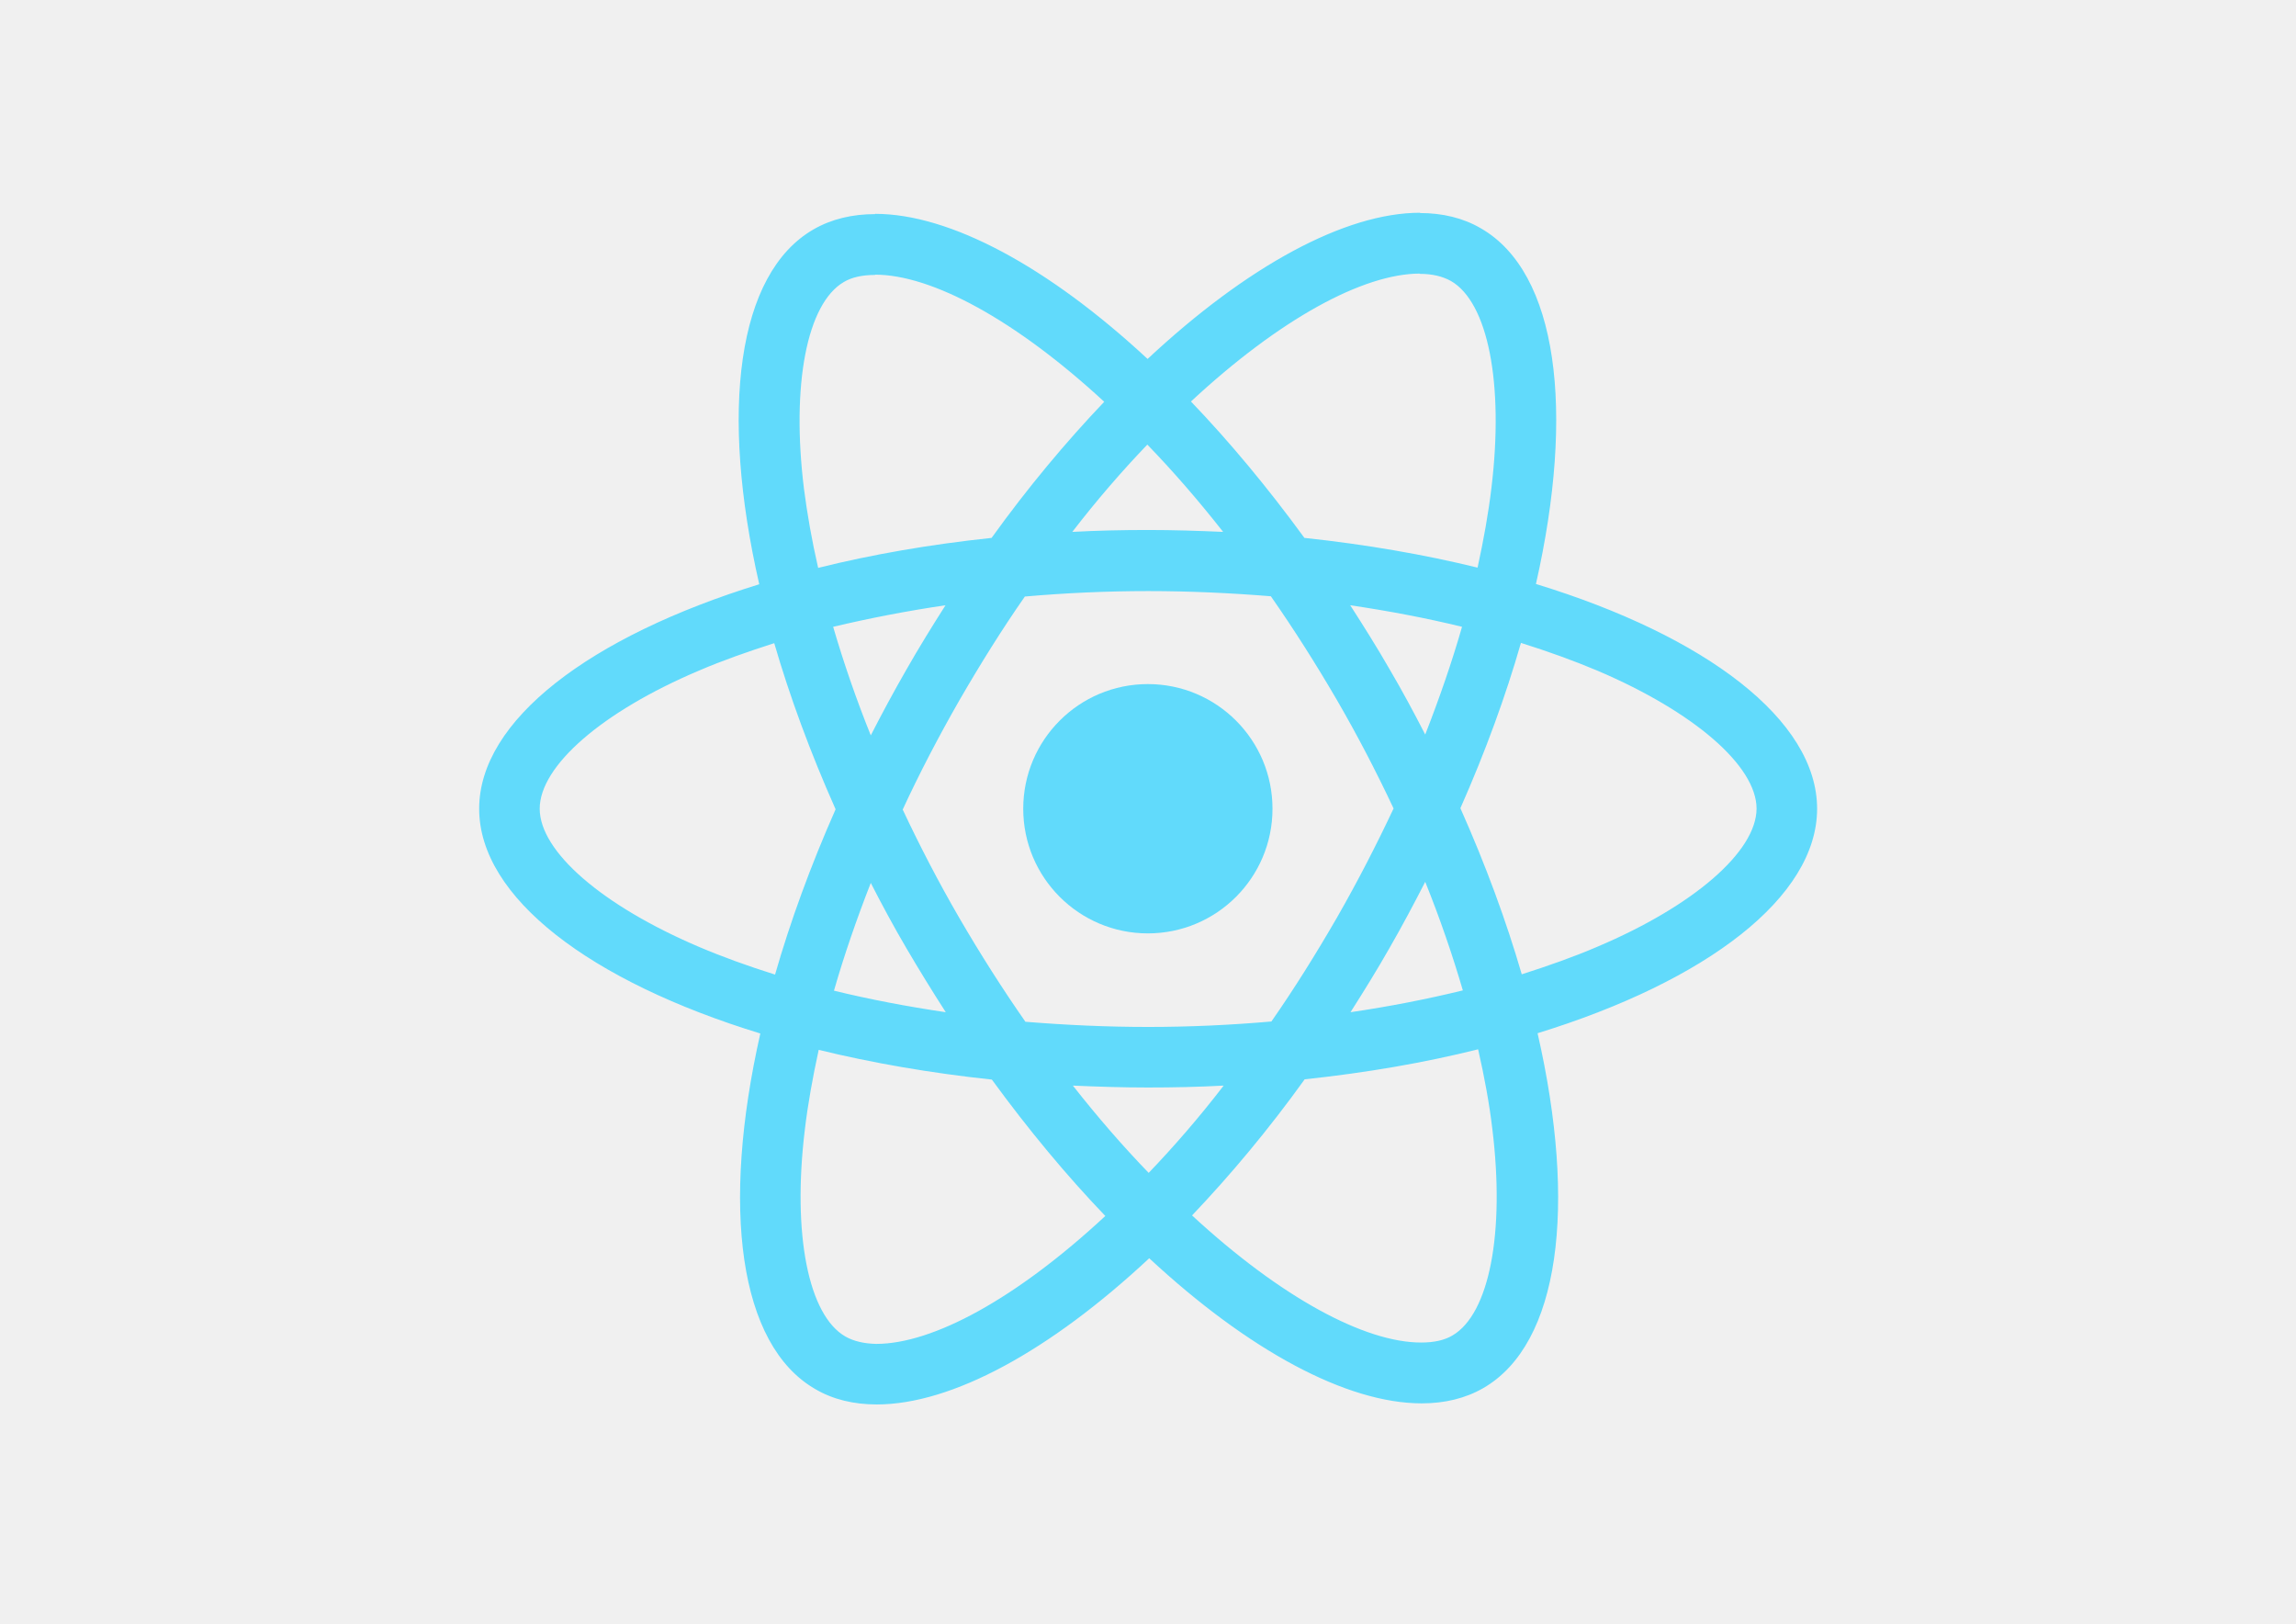
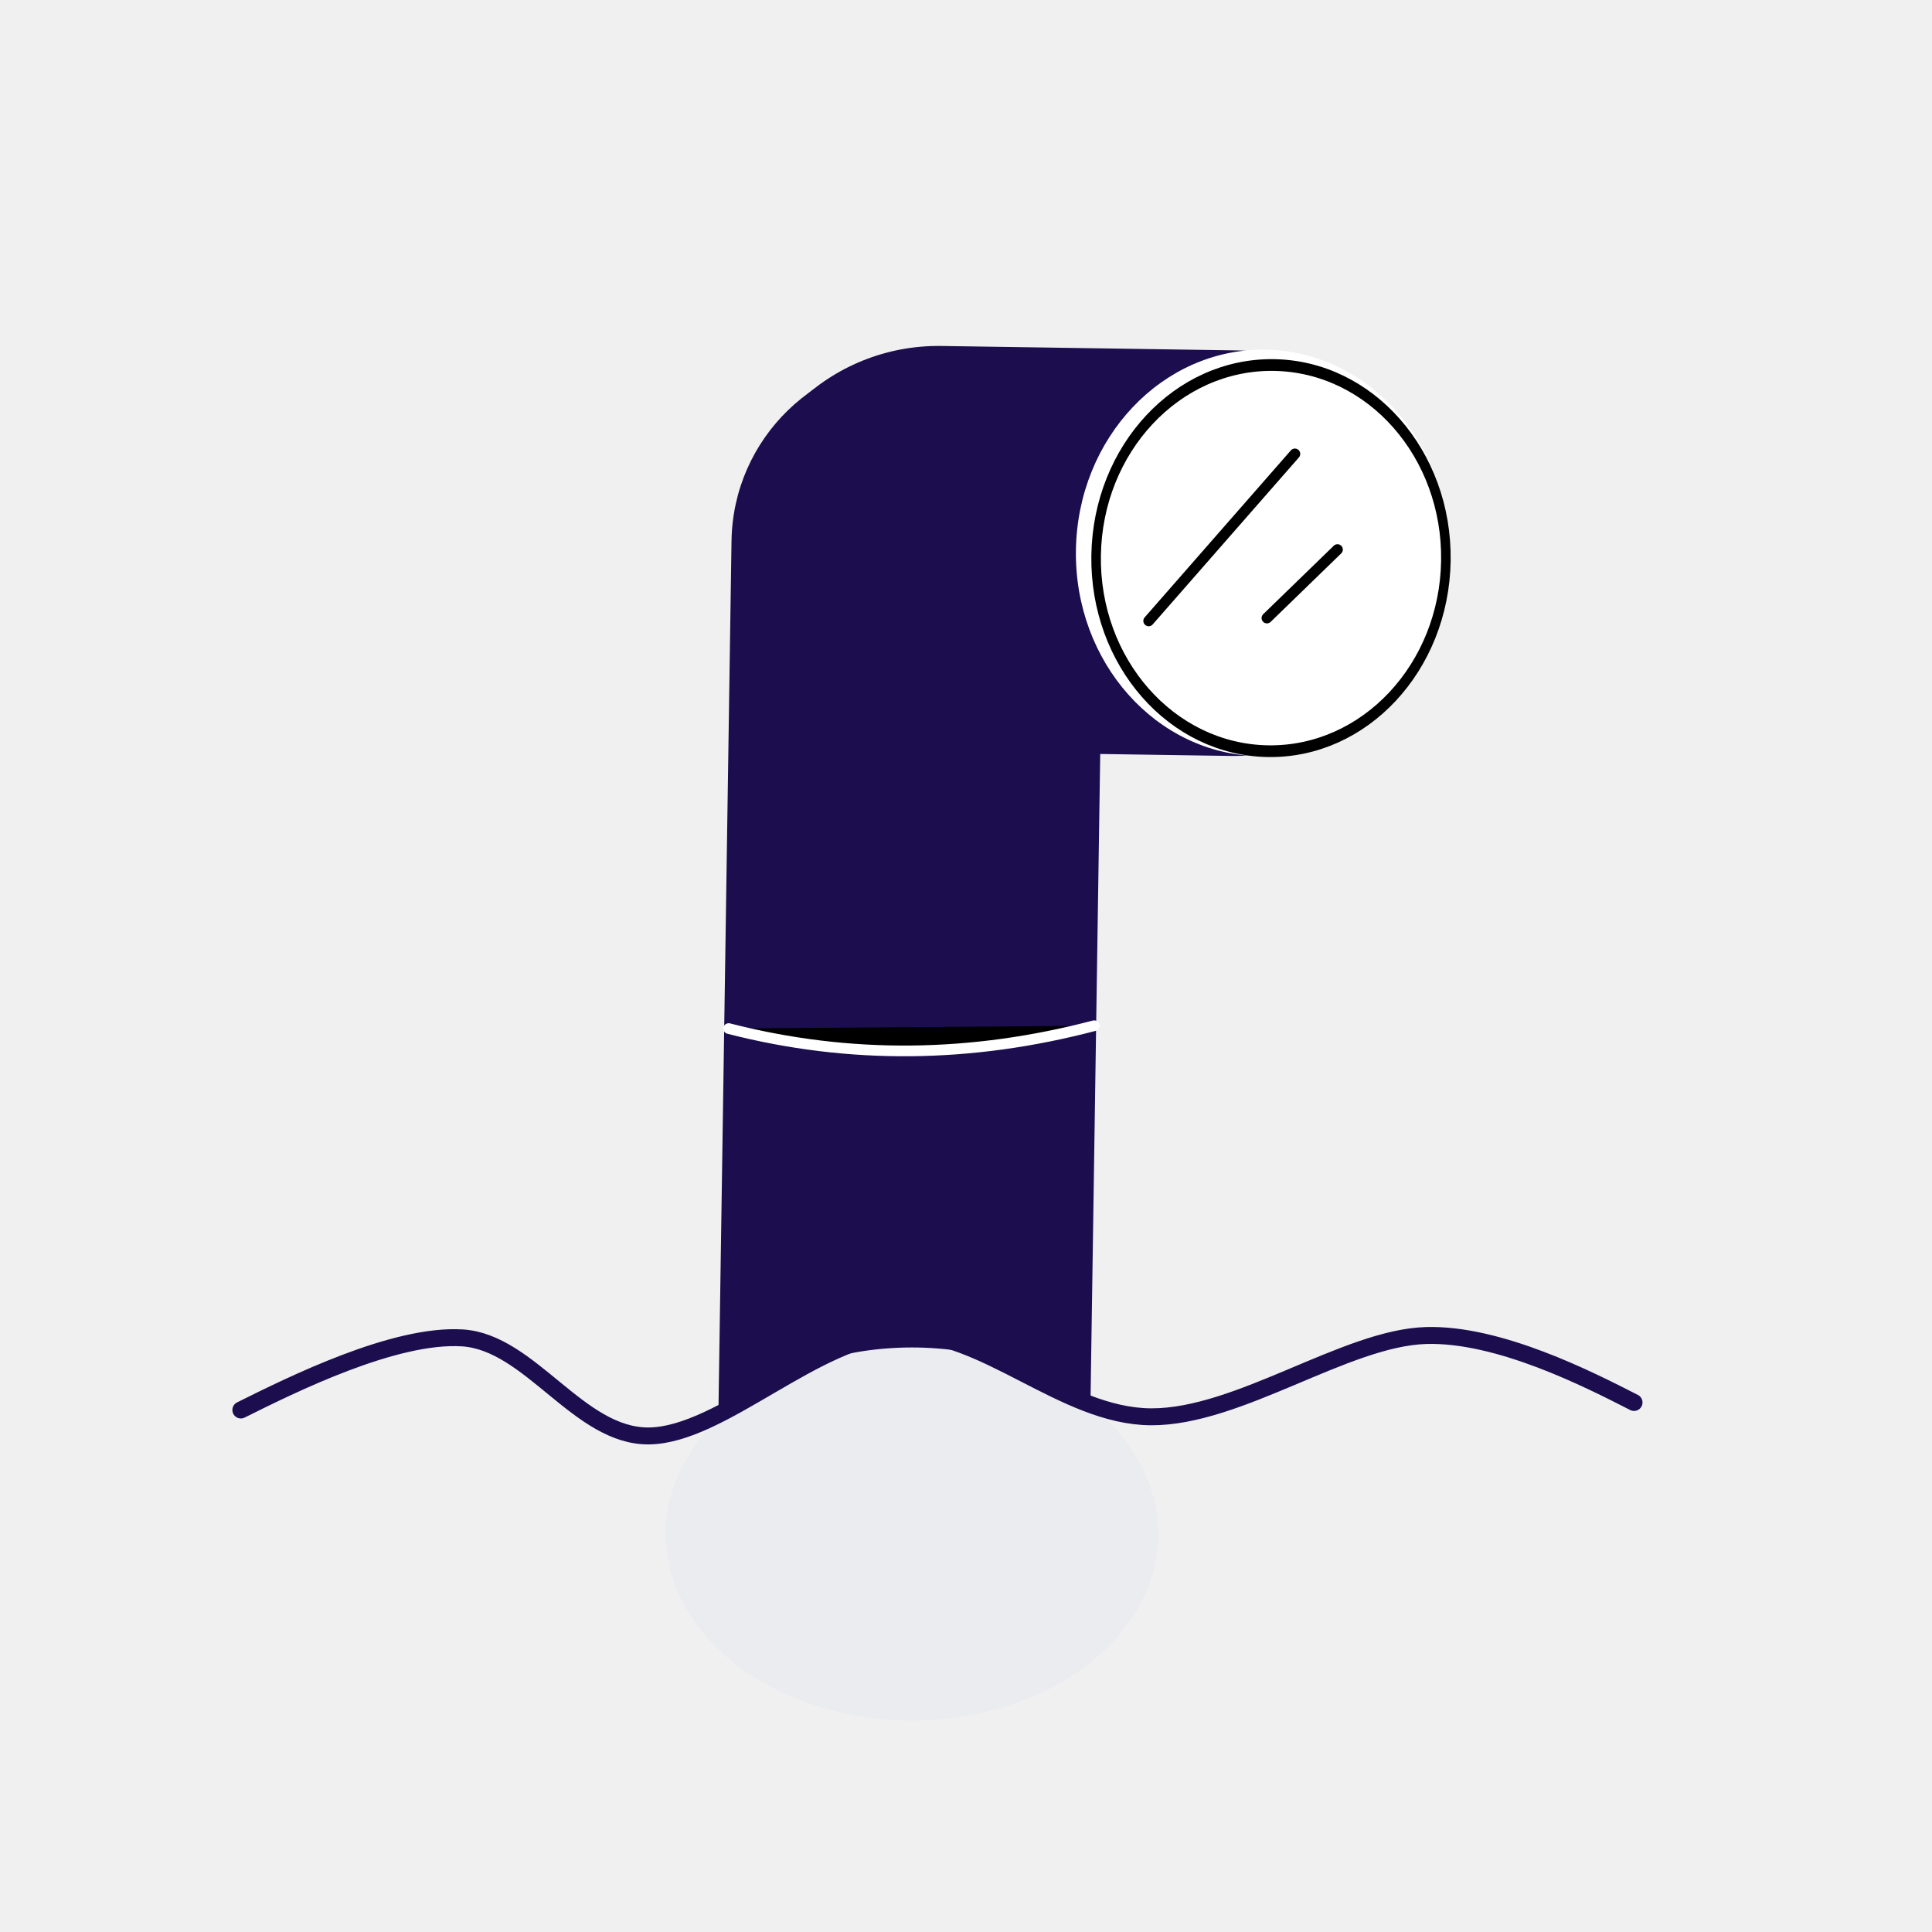
- <svg xmlns="http://www.w3.org/2000/svg" viewBox="0 0 841.9 595.3">
-   <g fill="#61DAFB">
-     <path d="M666.3 296.5c0-32.5-40.7-63.3-103.1-82.4 14.4-63.6 8-114.2-20.2-130.4-6.5-3.8-14.1-5.6-22.4-5.6v22.3c4.6 0 8.3.9 11.4 2.6 13.6 7.8 19.5 37.5 14.9 75.7-1.1 9.4-2.9 19.3-5.1 29.4-19.6-4.8-41-8.5-63.5-10.9-13.5-18.5-27.5-35.3-41.6-50 32.6-30.3 63.2-46.9 84-46.9V78c-27.5 0-63.5 19.6-99.9 53.6-36.4-33.8-72.4-53.2-99.9-53.2v22.3c20.7 0 51.4 16.5 84 46.6-14 14.7-28 31.4-41.3 49.9-22.6 2.4-44 6.1-63.6 11-2.3-10-4-19.7-5.2-29-4.7-38.2 1.1-67.9 14.6-75.8 3-1.8 6.9-2.6 11.5-2.6V78.5c-8.4 0-16 1.8-22.6 5.6-28.1 16.2-34.4 66.7-19.9 130.1-62.2 19.2-102.7 49.9-102.7 82.3 0 32.5 40.7 63.3 103.1 82.4-14.4 63.6-8 114.2 20.2 130.4 6.5 3.8 14.1 5.6 22.5 5.6 27.5 0 63.5-19.6 99.9-53.6 36.4 33.8 72.4 53.2 99.9 53.2 8.4 0 16-1.8 22.6-5.6 28.1-16.2 34.4-66.7 19.9-130.1 62-19.1 102.5-49.9 102.5-82.3zm-130.2-66.7c-3.7 12.9-8.3 26.2-13.5 39.5-4.1-8-8.4-16-13.1-24-4.6-8-9.5-15.8-14.4-23.4 14.2 2.1 27.9 4.7 41 7.9zm-45.8 106.5c-7.8 13.5-15.8 26.3-24.1 38.2-14.9 1.3-30 2-45.2 2-15.1 0-30.2-.7-45-1.9-8.3-11.9-16.4-24.6-24.2-38-7.6-13.1-14.5-26.4-20.8-39.8 6.2-13.4 13.2-26.8 20.7-39.9 7.8-13.5 15.8-26.3 24.1-38.2 14.9-1.3 30-2 45.2-2 15.1 0 30.2.7 45 1.9 8.3 11.9 16.4 24.6 24.2 38 7.6 13.1 14.5 26.4 20.8 39.8-6.3 13.4-13.2 26.8-20.7 39.9zm32.3-13c5.4 13.4 10 26.8 13.8 39.8-13.1 3.2-26.9 5.9-41.2 8 4.9-7.7 9.8-15.6 14.4-23.7 4.6-8 8.9-16.1 13-24.1zM421.2 430c-9.3-9.6-18.6-20.3-27.8-32 9 .4 18.2.7 27.5.7 9.4 0 18.7-.2 27.8-.7-9 11.7-18.3 22.4-27.5 32zm-74.4-58.9c-14.2-2.1-27.9-4.7-41-7.9 3.7-12.9 8.3-26.2 13.5-39.5 4.1 8 8.4 16 13.1 24 4.7 8 9.5 15.8 14.4 23.4zM420.7 163c9.3 9.6 18.6 20.3 27.8 32-9-.4-18.2-.7-27.5-.7-9.4 0-18.7.2-27.8.7 9-11.7 18.3-22.4 27.5-32zm-74 58.9c-4.9 7.7-9.8 15.6-14.4 23.7-4.6 8-8.9 16-13 24-5.4-13.4-10-26.8-13.8-39.8 13.1-3.1 26.9-5.8 41.2-7.9zm-90.5 125.2c-35.4-15.1-58.3-34.9-58.3-50.6 0-15.7 22.9-35.6 58.3-50.6 8.6-3.7 18-7 27.7-10.1 5.7 19.6 13.2 40 22.5 60.9-9.2 20.8-16.6 41.1-22.2 60.6-9.9-3.1-19.3-6.5-28-10.2zM310 490c-13.6-7.8-19.5-37.5-14.9-75.7 1.1-9.4 2.9-19.3 5.1-29.4 19.6 4.8 41 8.5 63.5 10.9 13.5 18.5 27.5 35.3 41.6 50-32.6 30.3-63.2 46.9-84 46.9-4.5-.1-8.3-1-11.3-2.7zm237.2-76.2c4.7 38.2-1.1 67.9-14.6 75.8-3 1.8-6.9 2.6-11.5 2.6-20.7 0-51.4-16.5-84-46.6 14-14.7 28-31.4 41.3-49.9 22.6-2.4 44-6.1 63.6-11 2.3 10.1 4.1 19.8 5.2 29.1zm38.5-66.7c-8.6 3.7-18 7-27.7 10.1-5.7-19.6-13.2-40-22.5-60.9 9.2-20.8 16.6-41.1 22.2-60.6 9.9 3.1 19.3 6.5 28.1 10.2 35.4 15.1 58.3 34.9 58.3 50.6-.1 15.7-23 35.6-58.4 50.6zM320.8 78.4z" />
-     <circle cx="420.9" cy="296.5" r="45.7" />
-     <path d="M520.5 78.1z" />
+ <svg xmlns="http://www.w3.org/2000/svg" width="100%" height="100%" viewBox="0 0 300 300" version="1.1" xml:space="preserve" style="fill-rule:evenodd;clip-rule:evenodd;stroke-linecap:round;stroke-linejoin:round;stroke-miterlimit:1.5;">
+   <g transform="matrix(0.999887,0.0150092,-0.0150092,0.999887,519.986,-328.477)">
+     <g transform="matrix(0.95527,0,0,0.95527,-19.4496,26.1086)">
+       <path d="M-338.091,410.784C-338.091,394.104 -351.634,380.561 -368.314,380.561C-384.995,380.561 -398.537,394.104 -398.537,410.784L-398.537,553.465C-398.537,570.145 -384.995,583.688 -368.314,583.688C-351.634,583.688 -338.091,570.145 -338.091,553.465L-338.091,410.784Z" style="fill:rgb(27,13,78);" />
+       <g transform="matrix(1,0,0,1.05393,-2.81144,-23.9742)">
+         <path d="M-281.16,413.244C-281.16,395.982 -295.93,381.967 -314.124,381.967L-362.059,381.967C-380.252,381.967 -395.023,395.982 -395.023,413.244C-395.023,430.507 -380.252,444.521 -362.059,444.521L-314.124,444.521C-295.93,444.521 -281.16,430.507 -281.16,413.244Z" style="fill:rgb(27,13,78);" />
+       </g>
+     </g>
+     <g transform="matrix(0.762963,0,0,0.925773,-74.7724,41.1326)">
+       <ellipse cx="-318.411" cy="408.324" rx="37.954" ry="34.089" style="fill:white;" />
+     </g>
+     <g transform="matrix(0.715555,0,0,0.879588,-88.518,60.7785)">
+       <ellipse cx="-318.411" cy="408.324" rx="37.954" ry="34.089" style="fill:white;stroke:black;stroke-width:2.07px;" />
+     </g>
+     <path d="M-335.204,429.969C-327.767,421.213 -320.329,412.456 -312.892,403.699" style="fill:none;stroke:black;stroke-width:1.66px;" />
+     <path d="M-316.851,429.25C-313.252,425.651 -309.653,422.052 -306.055,418.454" style="fill:none;stroke:black;stroke-width:1.66px;" />
+   </g>
+   <g transform="matrix(1,0,0,1,-589.156,-289.756)">
+     <ellipse cx="730.765" cy="527.949" rx="38.241" ry="28.959" style="fill:rgb(235,236,240);" />
+   </g>
+   <g transform="matrix(1,0,0,1,-598.067,-319.086)">
+     <path d="M635.465,538.028C643.415,534.073 659.315,526.164 669.876,526.835C680.438,527.507 687.931,542.177 698.835,542.058C710.159,541.934 724.824,526.588 737.819,526.093C750.813,525.598 763.189,539.025 776.802,539.087C790.416,539.149 806.999,526.835 819.498,526.464C830.804,526.128 844.801,533.283 851.799,536.86" style="fill:none;stroke:rgb(27,13,78);stroke-width:2.63px;" />
+   </g>
+   <g transform="matrix(1,0,0,1,-70.2292,-308.717)">
+     <path d="M183.379,468.433C202.295,473.29 221.211,472.96 240.128,467.991" style="stroke:white;stroke-width:1.66px;" />
  </g>
</svg>
